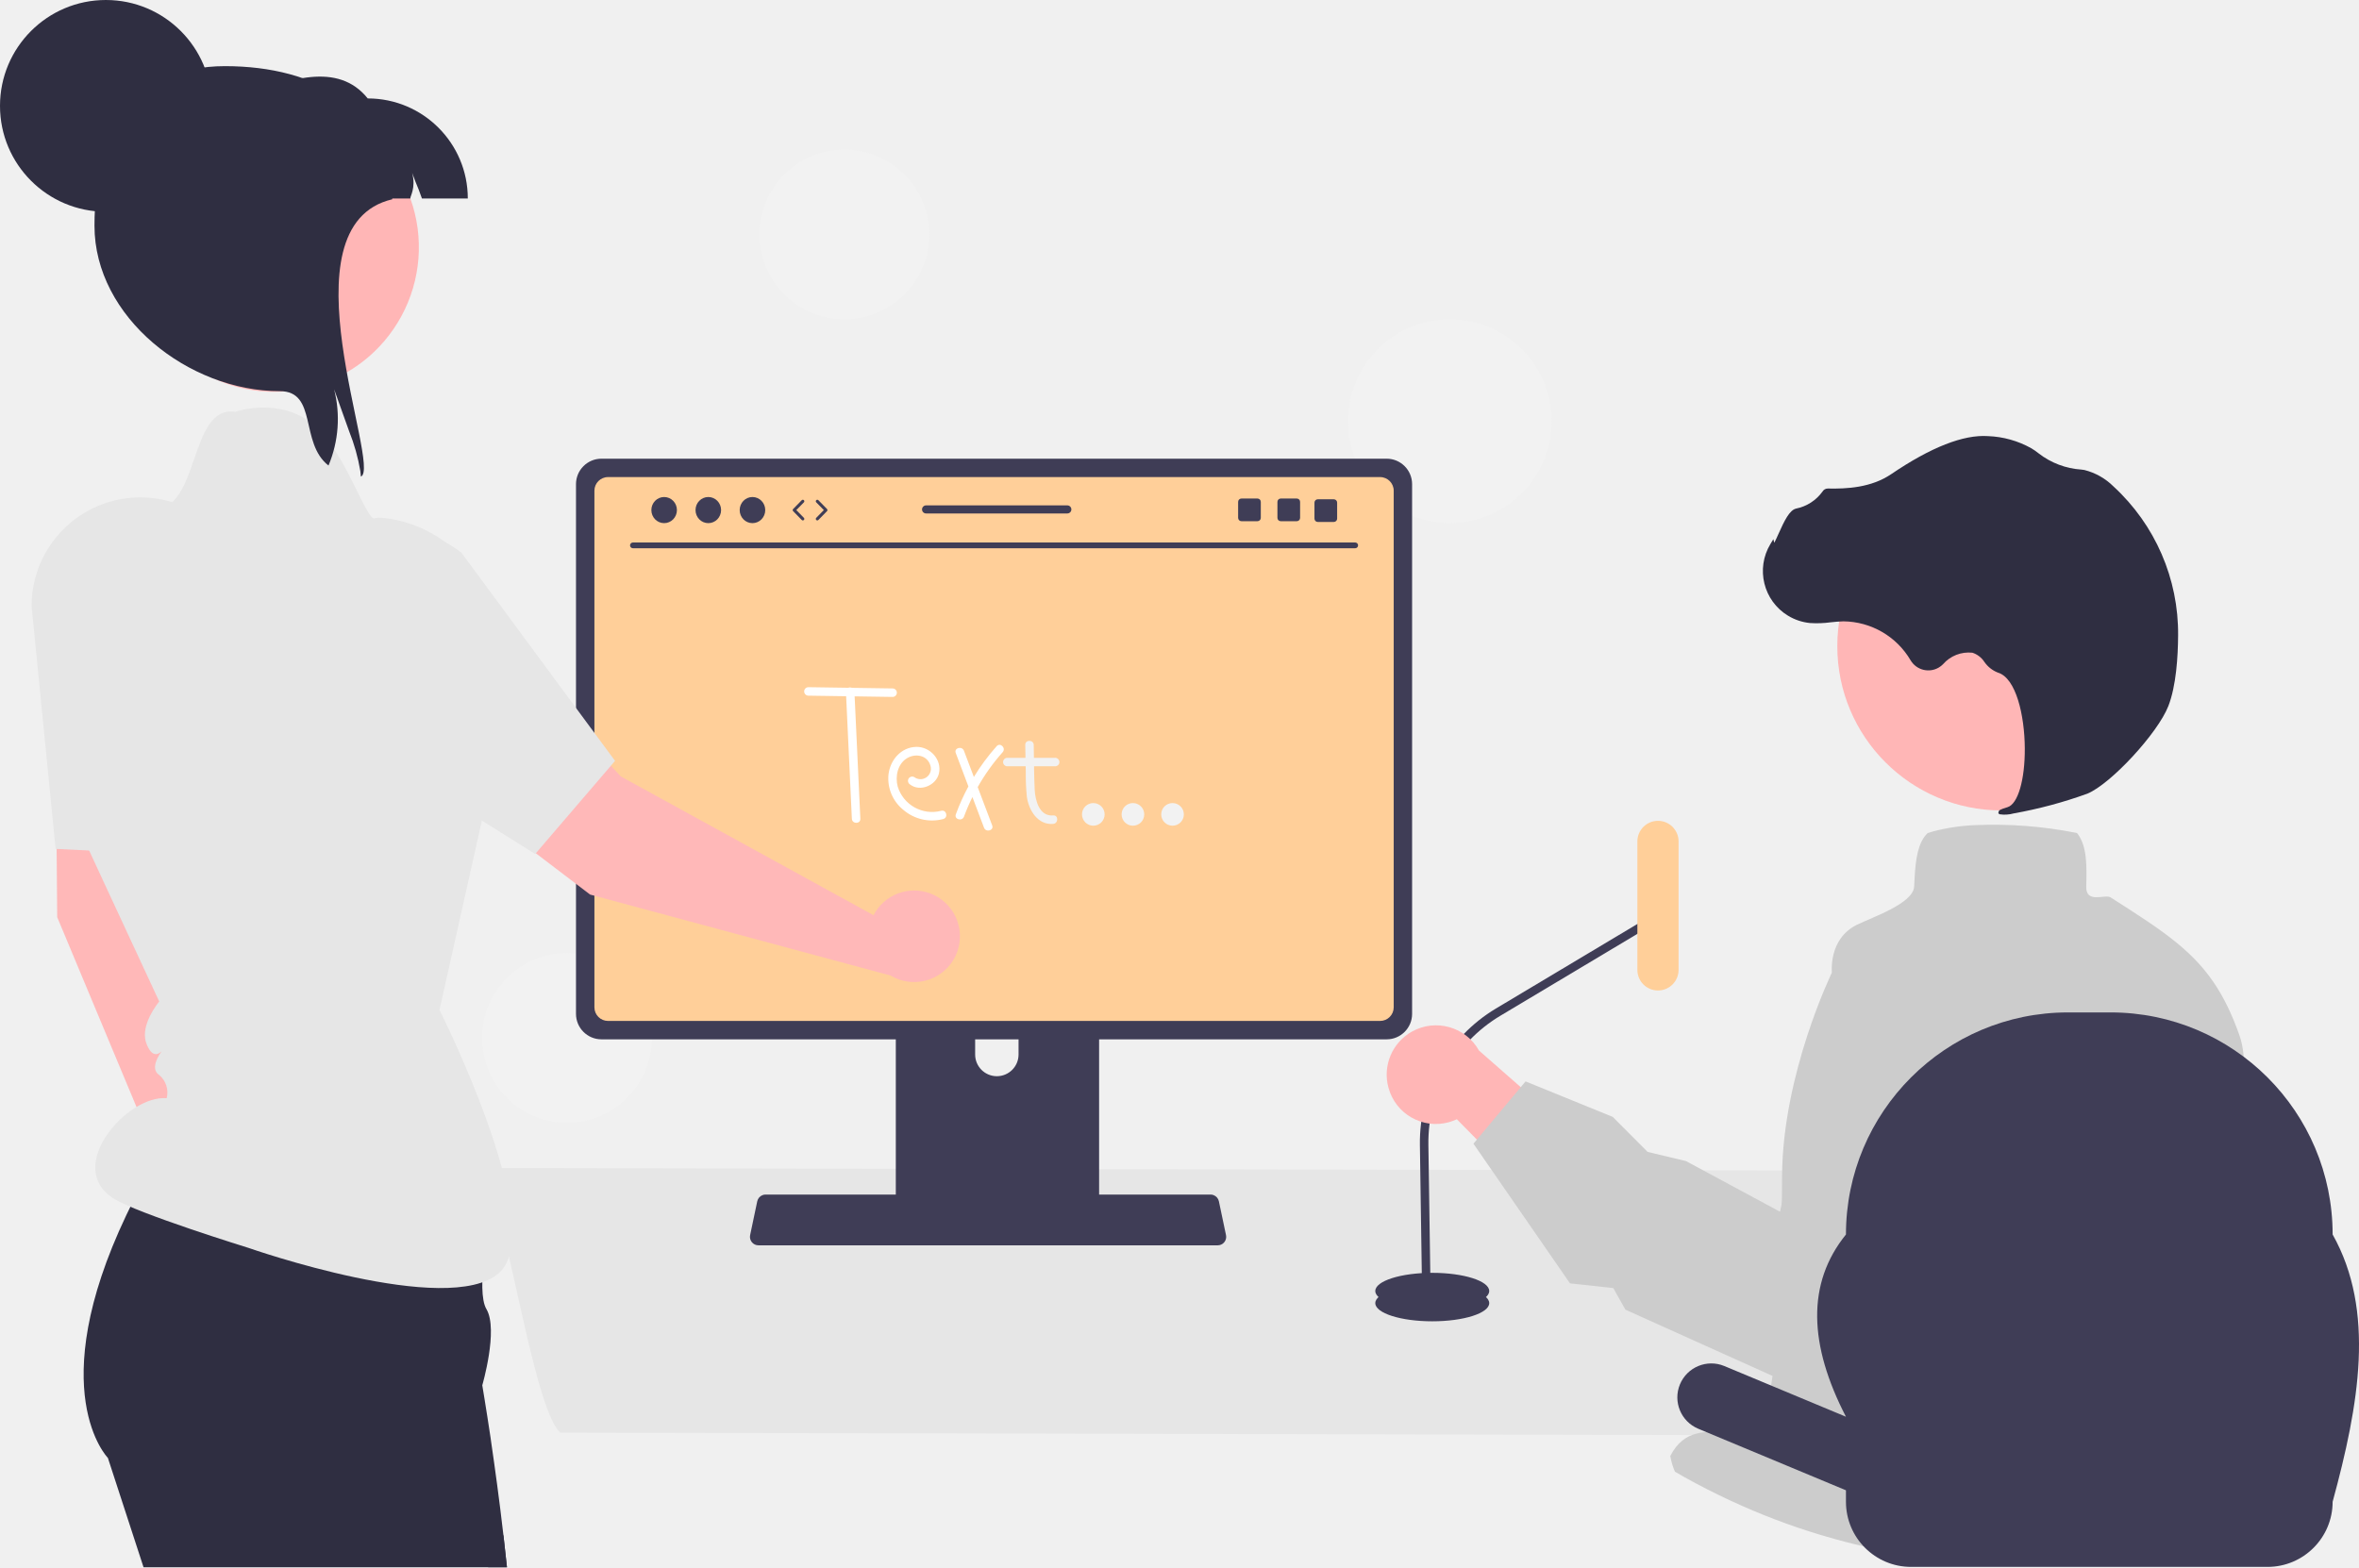
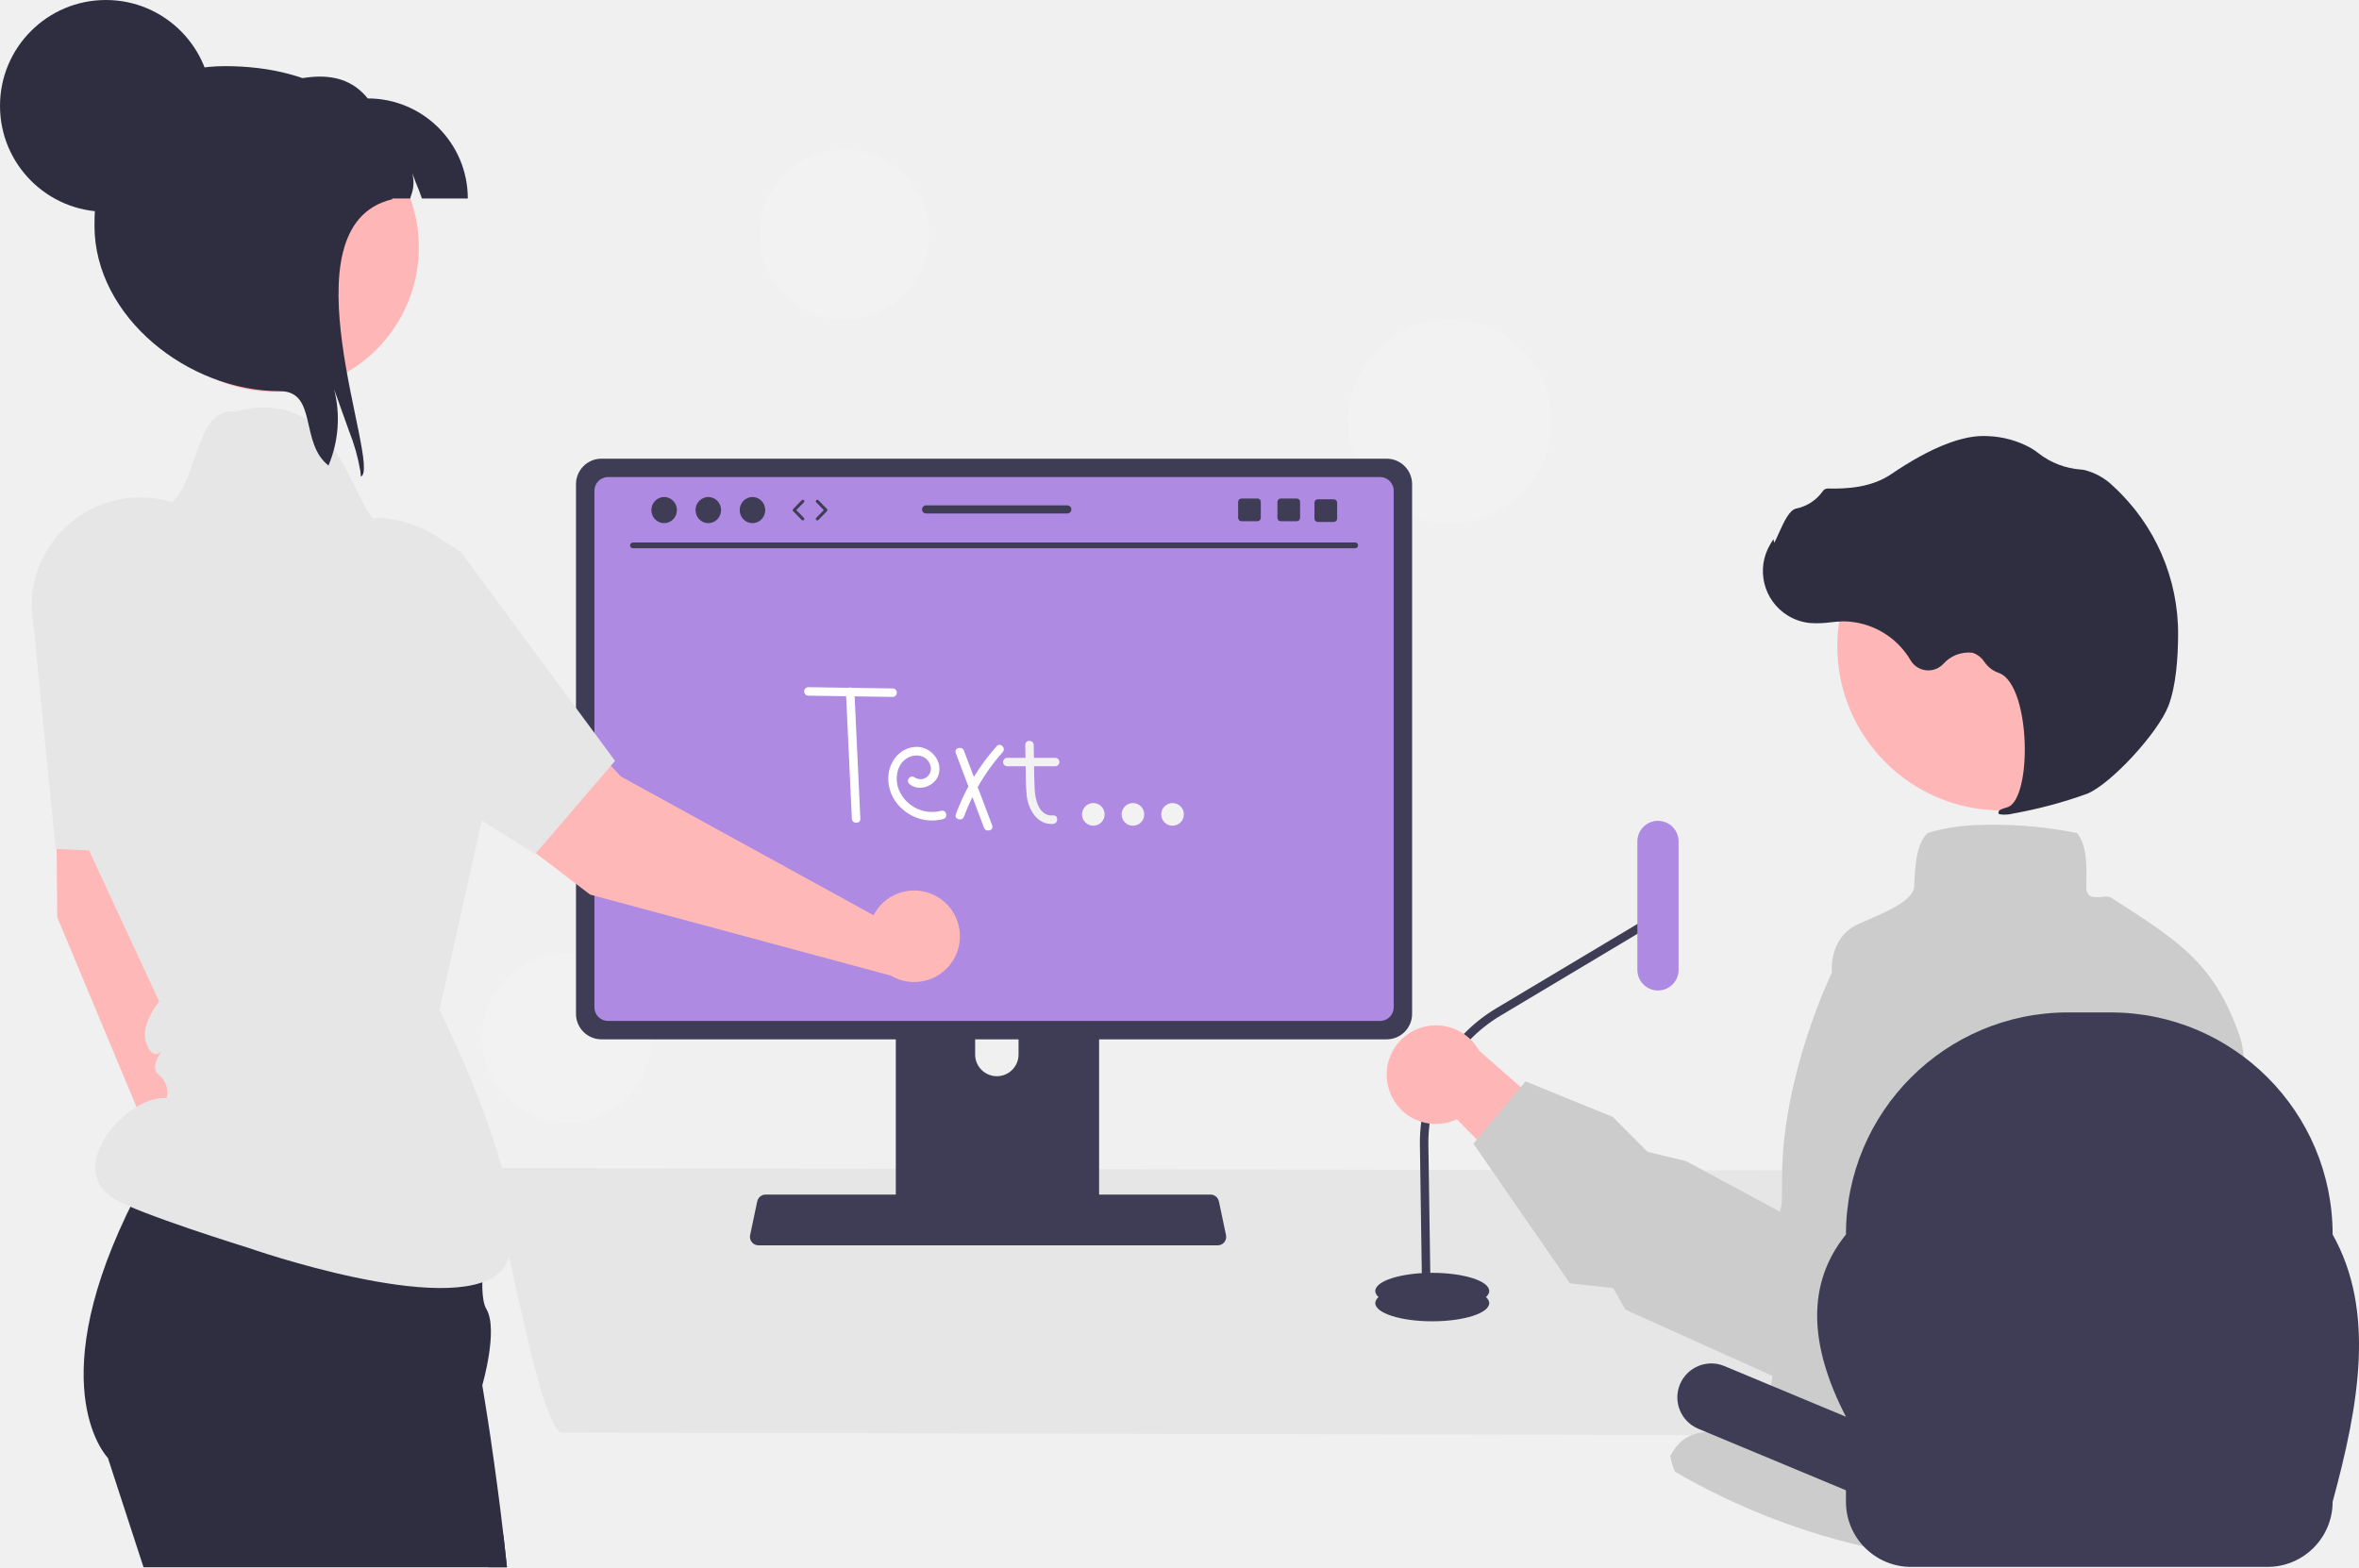
<svg xmlns="http://www.w3.org/2000/svg" width="833.723" height="554" viewBox="0 0 833.723 554">
  <circle cx="512.401" cy="148.87" r="36" fill="#f2f2f2" />
  <circle cx="298.401" cy="82.87" r="30" fill="#f2f2f2" />
  <circle cx="200.401" cy="366.87" r="30" fill="#f2f2f2" />
  <path d="M169.909,412.87c8.69,10.3,18.09,84.556,28.12,93.536l470.58,1c10.03-8.98,19.43-83.236,28.12-93.536l-526.82-1Z" fill="#e6e6e6" />
  <path d="M316.599,325.646v102.56h71.85v-102.56c.003-1.514-.983-2.853-2.43-3.3-.332-.11-.68-.164-1.03-.16h-64.92c-1.913-.004-3.466,1.544-3.47,3.457v.003Zm28.04,35.24c.039-4.236,3.505-7.638,7.741-7.599,4.181,.039,7.561,3.418,7.599,7.599v11.9c-.02,4.236-3.47,7.654-7.706,7.634-4.208-.02-7.614-3.426-7.634-7.634v-11.9Z" fill="#3f3d56" />
  <path d="M203.569,171.126v187.26c.004,4.969,4.031,8.996,9,9H490.069c4.969-.004,8.996-4.031,9-9V171.126c-.012-4.964-4.036-8.984-9-8.99H212.569c-4.964,.006-8.988,4.026-9,8.99Z" fill="#3f3d56" />
-   <path d="M210.079,173.456v182.62c.005,2.655,2.155,4.805,4.81,4.81H487.759c2.655-.005,4.805-2.155,4.81-4.81V173.456c-0-2.658-2.152-4.814-4.81-4.82H214.889c-2.658,.006-4.81,2.162-4.81,4.82Z" fill="#ffcf99" />
+   <path d="M210.079,173.456v182.62c.005,2.655,2.155,4.805,4.81,4.81H487.759c2.655-.005,4.805-2.155,4.81-4.81V173.456c-0-2.658-2.152-4.814-4.81-4.82H214.889c-2.658,.006-4.81,2.162-4.81,4.82Z" fill="#af8ae2" />
  <path d="M265.719,439.086c.563,.706,1.418,1.115,2.32,1.11h162.34c1.65-.002,2.986-1.341,2.984-2.991-0-.205-.022-.409-.064-.609l-2.52-11.97c-.212-.992-.912-1.809-1.86-2.17-.338-.133-.697-.2-1.06-.2h-157.31c-.363-0-.722,.068-1.06,.2-.948,.361-1.648,1.178-1.86,2.17l-2.52,11.97c-.182,.88,.042,1.794,.61,2.49Z" fill="#3f3d56" />
  <path d="M223.662,193.792h255.323c.561-.012,1.005-.477,.993-1.037-.012-.544-.45-.981-.993-.993H223.662c-.561,.012-1.005,.477-.993,1.037,.012,.544,.45,.981,.993,.993Z" fill="#3f3d56" />
  <path d="M795.943,392.196c-.02-.05-.03-.09-.05-.13-.386-1.04-.837-2.056-1.35-3.04-2.91-5.47,.17-13.87-3.11-23.15-5.3-15.04-11.76-23.91-21.23-31.86-.28-.24-.56-.47-.85-.71l-.01-.01c-6.32-5.19-13.94-10.04-23.4-16.08-1.97-1.26-8.78,2.38-8.62-3.86,.18-6.93,.37-14.11-3.03-18.59l-.22-.29-.35-.09c-11.657-2.306-23.547-3.222-35.42-2.73h-.01c-5.041,.187-10.047,.922-14.93,2.19-.36,.1-.72,.2-1.07,.32-.27,.07-.54,.16-.81,.25l-.22,.08-.17,.16c-3.29,3.29-4.05,9.19-4.41,15.34v.01c-.07,1.12-.13,2.24-.18,3.36-.28,5.98-14.71,10.81-20.21,13.52-10.33,5.1-8.772,16.984-8.892,16.984,0,0-17.368,35.656-17.578,71.766-.01,2.01-.023,4.03-.04,6.06-.12,16.82-.44,33.93-1.7,49.52-.55,6.7-1.26,13.11-2.21,19.1-4.62,29.17-25.55,4.95-35.56,24.36,.329,1.909,.883,3.772,1.65,5.55,1.15,.68,2.33,1.34,3.5,2,5.19,2.89,10.477,5.587,15.86,8.09,.3,.14,.6,.28,.9,.41,9.874,4.569,20.052,8.451,30.46,11.62,2.03,.62,4.06,1.21,6.11,1.77,18.134,5.006,36.806,7.803,55.61,8.33,.076-.009,.153-.012,.23-.01,22.239-.615,44.332-3.799,65.84-9.49,.3-.08,.6-.16,.9-.24,1.41-.38,2.81-.76,4.21-1.16,12.378-3.522,24.505-7.872,36.3-13.02,.012,.439,.055,.877,.13,1.31,.01,.141,.03,.282,.06,.42,.02-.16,.04-.32,.05-.48,.06-.47,.11-.95,.16-1.43,6.12-59.68-6.59-110.35-16.34-136.15Z" fill="#ccc" />
  <circle cx="707.419" cy="228.403" r="58.071" fill="#ffb6b6" />
  <path d="M711.718,287.52c8.854-1.582,17.556-3.917,26.012-6.98,8.303-3.442,24.882-21.382,28.612-30.961h0c2.771-7.117,3.405-17.511,3.449-24.976,.187-19.993-8.113-39.127-22.837-52.652-2.85-2.836-6.413-4.848-10.313-5.825-.341-.062-.688-.108-1.036-.138-5.475-.356-10.718-2.34-15.057-5.697-.848-.685-1.744-1.308-2.682-1.864-4.672-2.605-9.895-4.066-15.24-4.266-8.683-.601-20.198,3.918-34.226,13.437-7.047,4.783-15.686,5.232-22.427,5.088-.766,.001-1.474,.409-1.859,1.071-2.248,3.119-5.594,5.272-9.365,6.025-2.292,.552-4.094,4.225-6.212,8.97-.481,1.077-1.041,2.334-1.47,3.116l-.327-1.278-1.027,1.696c-5.283,8.725-2.492,20.081,6.234,25.364,2.345,1.42,4.977,2.3,7.704,2.576,2.446,.166,4.902,.081,7.331-.252,1.481-.153,3.012-.31,4.504-.341,9.794,.094,18.818,5.326,23.765,13.779,2.056,3.456,6.525,4.591,9.981,2.535,.543-.323,1.041-.715,1.483-1.167,2.587-2.969,6.464-4.484,10.379-4.056,1.742,.568,3.236,1.717,4.231,3.255,1.176,1.701,2.833,3.012,4.758,3.768,6.447,1.879,9.457,15.181,9.526,26.746,.066,11.147-2.428,19.706-6.065,20.814-2.8,.852-3.087,1.119-3.196,1.665l-.097,.488,.403,.361c1.69,.265,3.417,.162,5.063-.302Z" fill="#2f2e41" />
  <ellipse cx="506.191" cy="460.631" rx="20.132" ry="6.425" fill="#3f3d56" />
  <ellipse cx="506.191" cy="456.347" rx="20.132" ry="6.425" fill="#3f3d56" />
  <path d="M502.651,460.653l3-.045-.828-56.019c-.245-18.601,9.417-35.93,25.369-45.5l57.259-34.226-1.539-2.575-57.259,34.227c-16.871,10.121-27.089,28.447-26.83,48.119l.828,56.019Z" fill="#3f3d56" />
-   <path d="M585.966,350.117h0c-4.022,0-7.282-3.26-7.282-7.282v-45.405c0-4.022,3.26-7.282,7.282-7.282h-0c4.022,0,7.282,3.26,7.282,7.282v45.405c0,4.022-3.26,7.282-7.282,7.282Z" fill="#ffcf99" />
+   <path d="M585.966,350.117h0c-4.022,0-7.282-3.26-7.282-7.282v-45.405c0-4.022,3.26-7.282,7.282-7.282h-0c4.022,0,7.282,3.26,7.282,7.282v45.405c0,4.022-3.26,7.282-7.282,7.282Z" fill="#af8ae2" />
  <path d="M490.737,384.553c2.523,9.229,12.05,14.666,21.279,12.142,.984-.269,1.942-.624,2.864-1.062l43.183,43.879,6.682-31.286-42.032-36.872c-4.692-8.398-15.304-11.401-23.702-6.709-7.027,3.927-10.448,12.157-8.275,19.907h0Z" fill="#ffb6b6" />
  <path d="M716.301,338.735l-.274-.153-31.487-10.828c-8.086-2.781-16.978-1.955-24.414,2.267-1.707,.966-3.312,2.101-4.791,3.388l-.01,.001c-4.934,4.262-8.333,10.025-9.678,16.405l-16.538,78.518-33.252-17.92-13.55-3.236-12.334-12.378-30.801-12.541-1.71,2.041-15.498,18.525-1.217,1.456,34.125,49.37,15.296,1.665,4.285,7.623,.303,.139,12.54,5.652,53.482,24.095,25.899-19.821,4.053-3.111c33.506-31.043,49.169-56.014,55.708-75.034,3.461-10.047,4.372-18.418,4.029-25.167-1.065-20.858-13.634-30.556-14.166-30.955Z" fill="#ccc" />
  <path d="M745.901,357.87h-15c-43.354,0-78.5,35.146-78.5,78.5v0c-13.993,17.304-13.136,39.033,0,64.42l-42.995-17.925c-6.123-2.537-13.143,.37-15.68,6.492-2.529,6.104,.352,13.104,6.445,15.66l52.231,21.775v4.054c0,12.716,10.308,23.024,23.024,23.024h125.953c12.716,0,23.024-10.308,23.024-23.024,9.338-34.258,15.182-67.481,0-94.477-0-43.354-35.146-78.5-78.5-78.5Z" fill="#3f3d56" />
  <circle cx="386.401" cy="287.87" r="4" fill="#f2f2f2" />
  <circle cx="400.401" cy="287.87" r="4" fill="#f2f2f2" />
  <circle cx="414.401" cy="287.87" r="4" fill="#f2f2f2" />
  <path d="M285.661,245.905l29.857,.445c.828-.029,1.477-.724,1.448-1.552-.027-.788-.66-1.421-1.448-1.448l-29.857-.445c-.828,.029-1.477,.724-1.448,1.552,.027,.788,.66,1.421,1.448,1.448Z" fill="#fff" />
  <path d="M321.633,277.301c3.533,2.727,9.213,.341,10.199-3.872,1.149-4.909-3.138-9.529-8.004-9.422-5.411,.118-9.236,4.67-9.822,9.792-.459,4.723,1.467,9.364,5.136,12.375,3.902,3.414,9.247,4.663,14.257,3.331,1.848-.545,1.061-3.441-.797-2.893-6.586,1.698-13.342-2.086-15.334-8.589-.941-3.538-.052-7.957,3.246-9.982,2.964-1.82,7.161-1.159,8.291,2.487,.671,1.92-.342,4.021-2.262,4.691-1.146,.401-2.416,.21-3.395-.509-.716-.413-1.631-.173-2.052,.538-.397,.718-.161,1.622,.538,2.052v0Z" fill="#fff" />
  <path d="M352.241,263.763c-3.012,3.372-5.709,7.012-8.058,10.876l-3.506-9.266c-.677-1.789-3.578-1.013-2.893,.798,1.49,3.939,2.98,7.877,4.47,11.816-1.716,3.175-3.199,6.47-4.439,9.859-.664,1.816,2.235,2.599,2.893,.797,.865-2.352,1.855-4.655,2.967-6.9,1.365,3.608,2.73,7.216,4.095,10.824,.677,1.789,3.578,1.013,2.893-.798-1.708-4.515-3.416-9.03-5.124-13.545,2.489-4.418,5.447-8.555,8.823-12.34,1.284-1.435-.831-3.564-2.121-2.121Z" fill="#fff" />
  <path d="M298.969,244.44l2.098,44.967c.09,1.922,3.09,1.933,3,0l-2.098-44.967c-.09-1.922-3.09-1.933-3,0v-0Z" fill="#fff" />
  <path d="M372.968,267.87h-7.556c-.019-1.518-.039-3.036-.07-4.552-.039-1.928-3.039-1.934-3,0,.031,1.517,.061,3.035,.092,4.552h-6.474c-.828,.029-1.477,.724-1.448,1.552,.027,.788,.66,1.421,1.448,1.448h6.534c.013,.638,.026,1.275,.039,1.913-.042,2.951,.084,5.903,.379,8.84,.64,4.715,3.836,10.074,9.297,9.611,1.91-.162,1.927-3.163,0-3-4.928,.418-6.343-5.373-6.528-9.164-.133-2.729-.191-5.464-.23-8.2h7.517c.828-.029,1.476-.724,1.448-1.552-.028-.788-.66-1.42-1.448-1.448Z" fill="#f2f2f2" />
  <path d="M78.671,407.591c-.972,.004-1.942,.096-2.897,.273l-15.902-100.666,15.93-96.91c2.187-13.302-6.823-25.858-20.125-28.045-12.004-1.974-23.629,5.194-27.257,16.805v0c-5.972,19.11-8.927,39.034-8.759,59.054l.556,66.091,42.392,101.502c1.062,8.873,9.116,15.205,17.99,14.143,8.873-1.062,15.205-9.116,14.143-17.99-.974-8.136-7.877-14.26-16.071-14.258v0Z" fill="#ffb8b8" />
  <path d="M49.549,175.81c-21.188,.035-38.355,17.203-38.39,38.391l7.8,78.8,.7,7.06,.36,.021,27.39,1.36h.01l13.29,.659,2.28,.11,2.61-9.21,22.34-78.8c-.023-21.193-17.197-38.368-38.39-38.391Z" fill="#e6e6e6" />
  <path d="M50.729,554l-12.6-38.66s-23.1-23.49,6.53-85.85c.65-1.38,1.33-2.771,2.04-4.19,1.24-2.49,2.567-5.044,3.98-7.66,2.14-3.8,4.31-7.729,6.76-11.79l2.24,.4,2.12,.37,7.25,1.28h.01l104.99,18.5s-1.93,8.619-2.97,17.869c-.83,7.591-1.1,15.271,.86,18.521,4.24,7.26-1.49,26.88-1.49,26.88,0,0,.32,1.9,.86,5.26v.011c.53,3.27,1.27,7.909,2.11,13.529,.04,.38,.09,.76,.15,1.141,1.33,9.1,2.92,20.59,4.34,32.939,.44,3.75,.86,7.58,1.26,11.45l-128.44-0Z" fill="#2f2e41" />
  <path d="M20.803,196.193c2.636-7.271,8.796-12.698,16.341-14.397,5.504-1.565,11.231-2.191,16.943-1.852,16.72,.659,12.504-36.8,29.06-34.374,0,0,15.583-5.561,27.776,4.629,11.076,9.258,18.712,34.436,21.555,33.004,.604-.299,2.055-.267,4.085,.002,23.723,3.149,40.795,24.43,39.385,48.32l-1.205,20.422s8.518,12.823-3.842,35.46l-15.573,69.593s38.961,77.168,21,93-88.384-8.854-88.384-8.854c0,0-39.492-12.208-47.82-17.499-17.593-11.177,4.893-36.661,18.795-35.46,.748-2.964-.237-6.097-2.546-8.101-3.842-2.454,.463-8.009,.787-8.518-.37,.37-3.287,3.426-5.509-3.009s4.629-14.536,4.629-14.536l-19.35-41.663-15.23-32.914-1.852-3.796,3.177-20.479-.297-.615c-6.769-14.113-8.268-30.183-4.224-45.304,1.467-5.561,2.523-10.628,2.299-13.058Z" fill="#e6e6e6" />
  <path d="M179.169,554h-6.68c1.85-3.97,3.68-7.82,5.42-11.45,.44,3.75,.86,7.58,1.26,11.45Z" fill="#2f2e41" />
  <path d="M310.29,321.054c-.592,.771-1.113,1.594-1.558,2.458l-89.33-49.058-66.872-71.927c-9.179-9.873-24.623-10.435-34.495-1.256-8.909,8.283-10.359,21.861-3.4,31.839l0,0c11.453,16.421,25.398,30.956,41.33,43.08l52.597,40.023,106.209,28.624c7.666,4.593,17.604,2.101,22.196-5.565,4.593-7.666,2.101-17.604-5.565-22.196-7.03-4.211-16.097-2.503-21.112,3.978Z" fill="#ffb8b8" />
  <path d="M189.374,301.609l26.518-30.933,1.477-1.73-54.318-73.611c-2.348-1.828-4.905-3.37-7.618-4.592l-.007-.007c-19.299-8.772-42.054-.238-50.826,19.061-7.364,16.201-2.626,35.338,11.445,46.232l15.853,9.941,57.237,35.91,.237-.272Z" fill="#e6e6e6" />
  <path d="M141.78,111.909c-13.54,24.758-44.586,33.853-69.344,20.313-24.758-13.54-33.853-44.586-20.313-69.344,13.54-24.758,44.586-33.853,69.344-20.313,10.4,5.687,18.499,14.814,22.909,25.816,.234,.585,.444,1.169,.655,1.778,4.94,13.741,3.757,28.94-3.251,41.751Z" fill="#ffb6b6" />
  <path d="M149.124,70.159c-2.199-6.152-1.24-2.947-3.462-9.075,1.45,5.426-.842,8.467-.632,9.075h-60.837V34.793c17.823-7.064,35.249-13.075,45.774,0,19.532,.001,35.365,15.834,35.366,35.366l-16.209-0Z" fill="#2f2e41" />
  <path d="M127.558,168.466c-.047-.655-.117-1.333-.211-1.988-.817-4.805-2.142-9.509-3.953-14.034-1.754-4.935-3.532-9.894-5.309-14.829,2.289,8.959,1.591,18.42-1.988,26.945-10.268-7.999-3.789-26.29-17.215-26.29-32.278,0-65.492-26.173-65.492-58.475,0-32.278,13.847-56.416,46.125-56.416,32.302,0,58.498,14.782,59.13,47.061-39.763,9.356-3.579,94.753-11.087,98.027Z" fill="#2f2e41" />
  <circle cx="37.424" cy="37.424" r="37.424" fill="#2f2e41" />
  <ellipse cx="234.723" cy="180.304" rx="4.518" ry="4.619" fill="#3f3d56" />
  <ellipse cx="250.331" cy="180.304" rx="4.518" ry="4.619" fill="#3f3d56" />
  <ellipse cx="265.938" cy="180.304" rx="4.518" ry="4.619" fill="#3f3d56" />
  <path d="M283.736,183.954c-.139,0-.277-.054-.382-.161l-3.049-3.116c-.203-.208-.203-.539,0-.747l3.049-3.116c.207-.211,.545-.214,.755-.008,.211,.206,.215,.545,.008,.755l-2.683,2.743,2.683,2.743c.206,.211,.203,.549-.008,.755-.104,.102-.239,.152-.374,.152Z" fill="#3f3d56" />
  <path d="M288.858,183.954c-.135,0-.27-.051-.374-.152-.211-.206-.215-.544-.008-.755l2.683-2.743-2.683-2.743c-.206-.211-.203-.549,.008-.755,.211-.207,.549-.203,.755,.008l3.048,3.116c.203,.208,.203,.539,0,.747l-3.048,3.116c-.105,.107-.243,.161-.382,.161Z" fill="#3f3d56" />
  <path d="M458.311,176.22h-5.669c-.646,0-1.17,.524-1.17,1.17v5.674c0,.646,.524,1.17,1.17,1.17h5.669c.646,0,1.175-.524,1.175-1.17v-5.674c0-.646-.529-1.17-1.175-1.17Z" fill="#3f3d56" />
  <path d="M444.42,176.22h-5.669c-.646,0-1.17,.524-1.17,1.17v5.674c0,.646,.524,1.17,1.17,1.17h5.669c.646,0,1.175-.524,1.175-1.17v-5.674c0-.646-.529-1.17-1.175-1.17Z" fill="#3f3d56" />
  <path d="M471.4,176.487h-5.669c-.646,0-1.17,.524-1.17,1.17v5.674c0,.646,.524,1.17,1.17,1.17h5.669c.646,0,1.175-.524,1.175-1.17v-5.674c0-.646-.529-1.17-1.175-1.17Z" fill="#3f3d56" />
  <path d="M377.221,178.645h-49.926c-.791,0-1.427,.641-1.427,1.427s.636,1.426,1.427,1.426h49.926c.785,0,1.426-.641,1.426-1.426s-.641-1.427-1.426-1.427Z" fill="#3f3d56" />
</svg>
